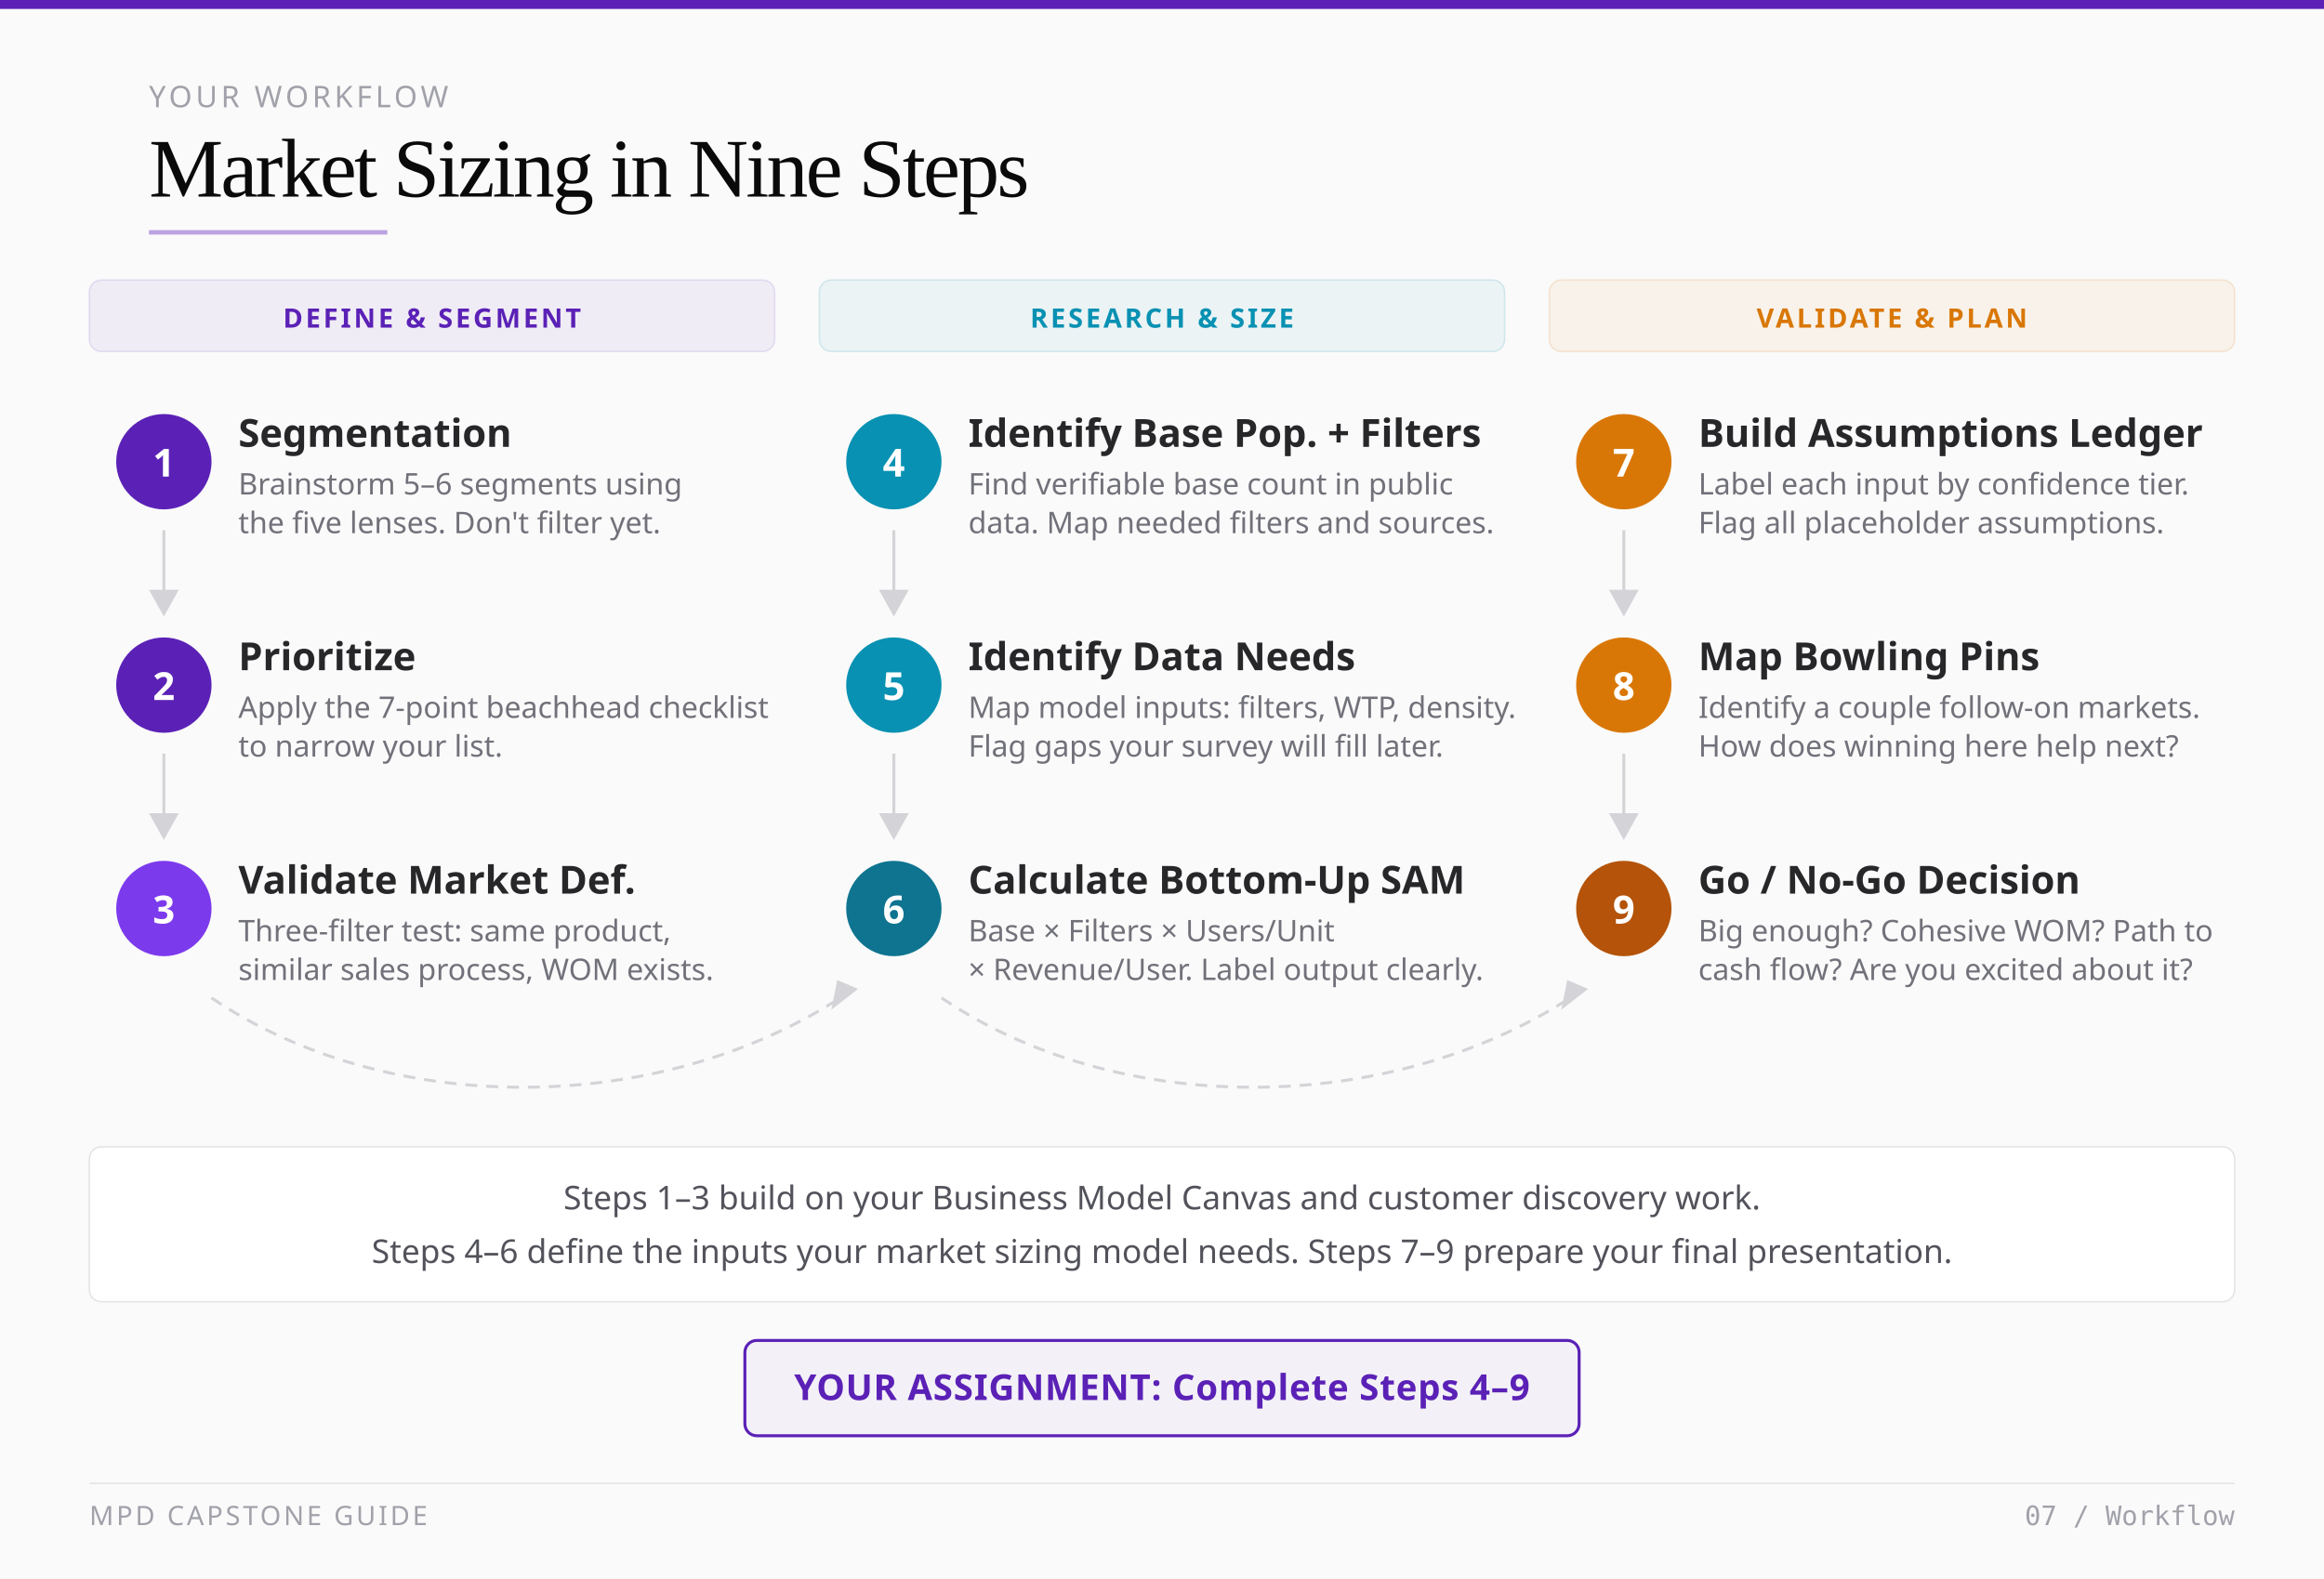
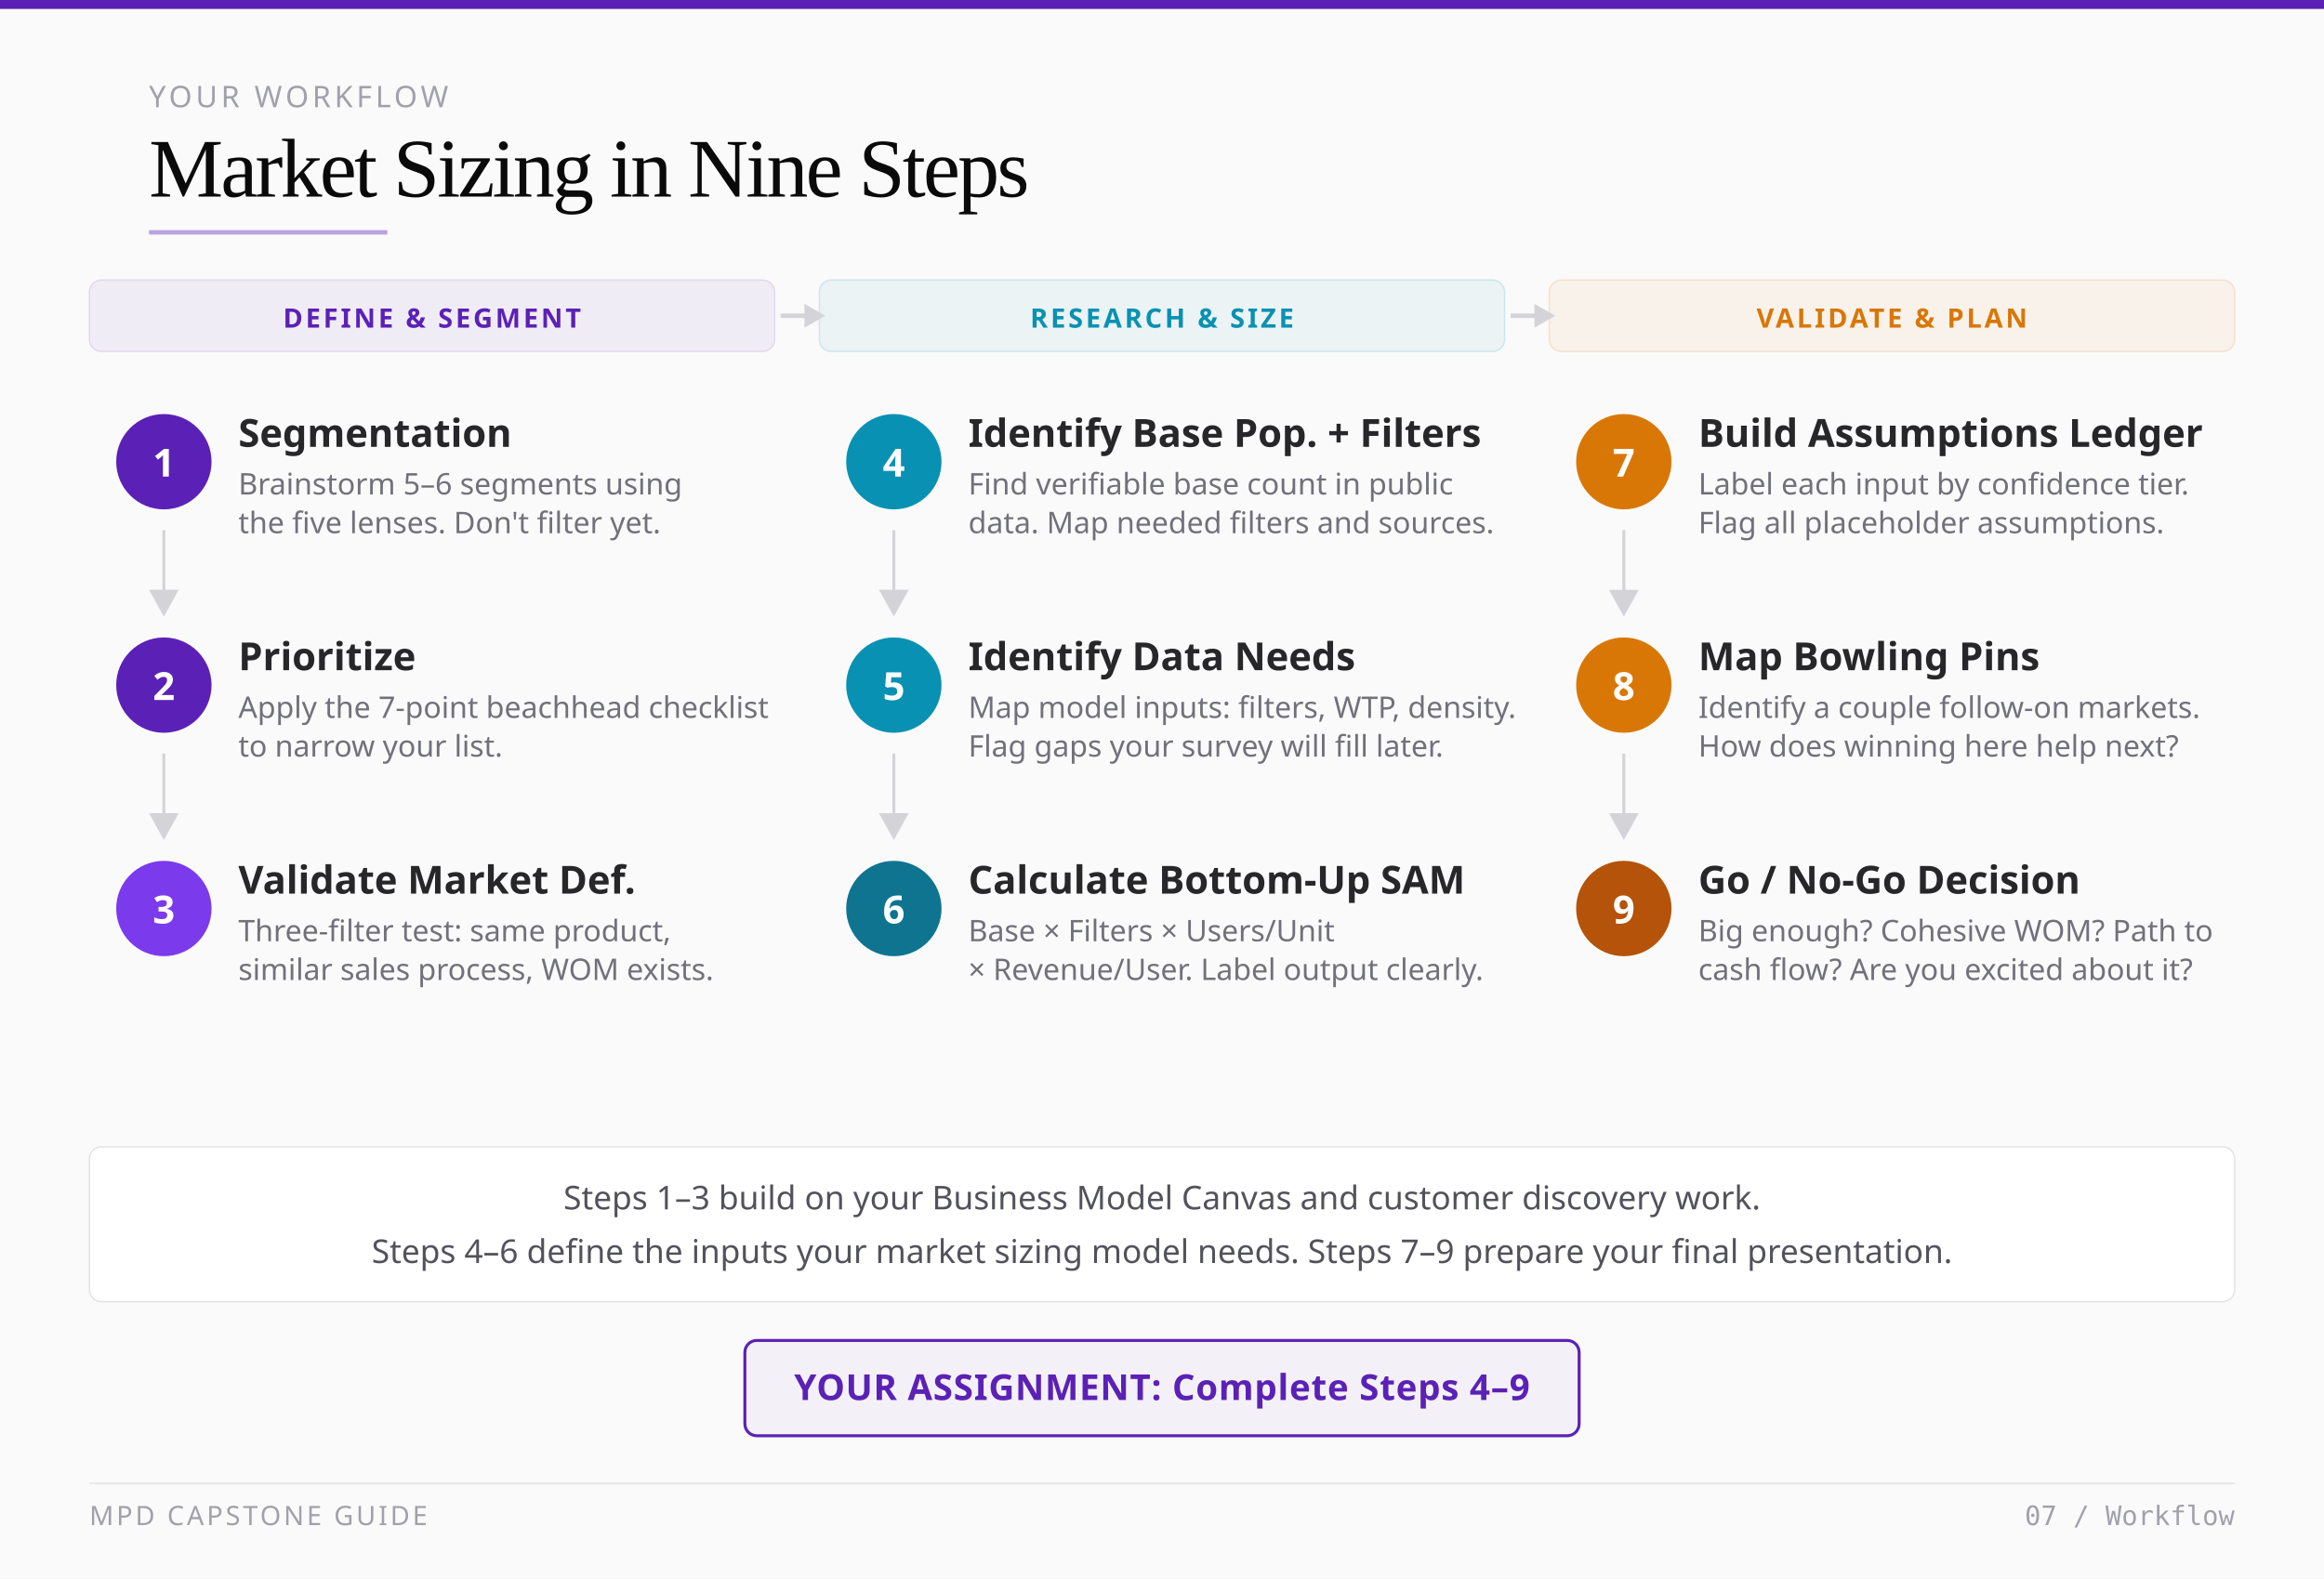
<svg xmlns="http://www.w3.org/2000/svg" viewBox="0 0 780 530" font-family="Georgia, 'Times New Roman', serif">
  <rect width="780" height="530" fill="#FAFAFA" />
  <rect x="0" y="0" width="780" height="3" fill="#5B21B6" />
  <text x="50" y="36" font-family="'DM Sans', 'Outfit', system-ui, sans-serif" style="font-size:10px; font-weight:500; fill:#A1A1AA; letter-spacing:0.12em;">YOUR WORKFLOW</text>
  <text x="50" y="66" style="font-size:28px; font-weight:400; fill:#0A0A0B; letter-spacing:-0.03em;">Market Sizing in Nine Steps</text>
  <line x1="50" y1="78" x2="130" y2="78" stroke="#5B21B6" stroke-width="1.5" opacity="0.4" />
  <rect x="30" y="94" width="230" height="24" rx="4" fill="rgba(91, 33, 182, 0.06)" stroke="rgba(91, 33, 182, 0.12)" stroke-width="0.5" />
  <text x="145" y="110" text-anchor="middle" font-family="'DM Sans', 'Outfit', system-ui, sans-serif" style="font-size:9px; font-weight:600; fill:#5B21B6; letter-spacing:0.1em;">DEFINE &amp; SEGMENT</text>
  <rect x="275" y="94" width="230" height="24" rx="4" fill="rgba(8, 145, 178, 0.06)" stroke="rgba(8, 145, 178, 0.15)" stroke-width="0.5" />
  <text x="390" y="110" text-anchor="middle" font-family="'DM Sans', 'Outfit', system-ui, sans-serif" style="font-size:9px; font-weight:600; fill:#0891B2; letter-spacing:0.1em;">RESEARCH &amp; SIZE</text>
  <rect x="520" y="94" width="230" height="24" rx="4" fill="rgba(217, 119, 6, 0.06)" stroke="rgba(217, 119, 6, 0.15)" stroke-width="0.5" />
  <text x="635" y="110" text-anchor="middle" font-family="'DM Sans', 'Outfit', system-ui, sans-serif" style="font-size:9px; font-weight:600; fill:#D97706; letter-spacing:0.1em;">VALIDATE &amp; PLAN</text>
  <circle cx="55" cy="155" r="16" fill="#5B21B6" />
  <text x="55" y="160" text-anchor="middle" font-family="'DM Sans', 'Outfit', system-ui, sans-serif" style="font-size:13px; font-weight:700; fill:#fff;">1</text>
  <text x="80" y="150" font-family="'DM Sans', 'Outfit', system-ui, sans-serif" style="font-size:13px; font-weight:600; fill:#27272A;">Segmentation</text>
  <text x="80" y="166" font-family="'DM Sans', 'Outfit', system-ui, sans-serif" style="font-size:10px; fill:#71717A;">Brainstorm 5–6 segments using</text>
  <text x="80" y="179" font-family="'DM Sans', 'Outfit', system-ui, sans-serif" style="font-size:10px; fill:#71717A;">the five lenses. Don't filter yet.</text>
  <line x1="55" y1="178" x2="55" y2="200" stroke="#D4D4D8" stroke-width="1" />
  <polygon points="50,198 55,207 60,198" fill="#D4D4D8" />
  <circle cx="55" cy="230" r="16" fill="#5B21B6" />
  <text x="55" y="235" text-anchor="middle" font-family="'DM Sans', 'Outfit', system-ui, sans-serif" style="font-size:13px; font-weight:700; fill:#fff;">2</text>
  <text x="80" y="225" font-family="'DM Sans', 'Outfit', system-ui, sans-serif" style="font-size:13px; font-weight:600; fill:#27272A;">Prioritize</text>
  <text x="80" y="241" font-family="'DM Sans', 'Outfit', system-ui, sans-serif" style="font-size:10px; fill:#71717A;">Apply the 7-point beachhead checklist</text>
  <text x="80" y="254" font-family="'DM Sans', 'Outfit', system-ui, sans-serif" style="font-size:10px; fill:#71717A;">to narrow your list.</text>
  <line x1="55" y1="253" x2="55" y2="275" stroke="#D4D4D8" stroke-width="1" />
  <polygon points="50,273 55,282 60,273" fill="#D4D4D8" />
  <circle cx="55" cy="305" r="16" fill="#7C3AED" />
  <text x="55" y="310" text-anchor="middle" font-family="'DM Sans', 'Outfit', system-ui, sans-serif" style="font-size:13px; font-weight:700; fill:#fff;">3</text>
  <text x="80" y="300" font-family="'DM Sans', 'Outfit', system-ui, sans-serif" style="font-size:13px; font-weight:600; fill:#27272A;">Validate Market Def.</text>
  <text x="80" y="316" font-family="'DM Sans', 'Outfit', system-ui, sans-serif" style="font-size:10px; fill:#71717A;">Three-filter test: same product,</text>
  <text x="80" y="329" font-family="'DM Sans', 'Outfit', system-ui, sans-serif" style="font-size:10px; fill:#71717A;">similar sales process, WOM exists.</text>
-   <path d="M71,335 C130,375 220,375 282,335" fill="none" stroke="#D4D4D8" stroke-width="1" stroke-dasharray="4,3" />
-   <polygon points="279,339 288,332 281,329" fill="#D4D4D8" />
+   <line x1="262" y1="106" x2="272" y2="106" stroke="#D4D4D8" stroke-width="1.5" />
+   <polygon points="270,102 277,106 270,110" fill="#D4D4D8" />
  <circle cx="300" cy="155" r="16" fill="#0891B2" />
  <text x="300" y="160" text-anchor="middle" font-family="'DM Sans', 'Outfit', system-ui, sans-serif" style="font-size:13px; font-weight:700; fill:#fff;">4</text>
  <text x="325" y="150" font-family="'DM Sans', 'Outfit', system-ui, sans-serif" style="font-size:13px; font-weight:600; fill:#27272A;">Identify Base Pop. + Filters</text>
  <text x="325" y="166" font-family="'DM Sans', 'Outfit', system-ui, sans-serif" style="font-size:10px; fill:#71717A;">Find verifiable base count in public</text>
  <text x="325" y="179" font-family="'DM Sans', 'Outfit', system-ui, sans-serif" style="font-size:10px; fill:#71717A;">data. Map needed filters and sources.</text>
  <line x1="300" y1="178" x2="300" y2="200" stroke="#D4D4D8" stroke-width="1" />
  <polygon points="295,198 300,207 305,198" fill="#D4D4D8" />
  <circle cx="300" cy="230" r="16" fill="#0891B2" />
  <text x="300" y="235" text-anchor="middle" font-family="'DM Sans', 'Outfit', system-ui, sans-serif" style="font-size:13px; font-weight:700; fill:#fff;">5</text>
  <text x="325" y="225" font-family="'DM Sans', 'Outfit', system-ui, sans-serif" style="font-size:13px; font-weight:600; fill:#27272A;">Identify Data Needs</text>
  <text x="325" y="241" font-family="'DM Sans', 'Outfit', system-ui, sans-serif" style="font-size:10px; fill:#71717A;">Map model inputs: filters, WTP, density.</text>
  <text x="325" y="254" font-family="'DM Sans', 'Outfit', system-ui, sans-serif" style="font-size:10px; fill:#71717A;">Flag gaps your survey will fill later.</text>
  <line x1="300" y1="253" x2="300" y2="275" stroke="#D4D4D8" stroke-width="1" />
  <polygon points="295,273 300,282 305,273" fill="#D4D4D8" />
  <circle cx="300" cy="305" r="16" fill="#0E7490" />
  <text x="300" y="310" text-anchor="middle" font-family="'DM Sans', 'Outfit', system-ui, sans-serif" style="font-size:13px; font-weight:700; fill:#fff;">6</text>
  <text x="325" y="300" font-family="'DM Sans', 'Outfit', system-ui, sans-serif" style="font-size:13px; font-weight:600; fill:#27272A;">Calculate Bottom-Up SAM</text>
  <text x="325" y="316" font-family="'DM Sans', 'Outfit', system-ui, sans-serif" style="font-size:10px; fill:#71717A;">Base × Filters × Users/Unit</text>
  <text x="325" y="329" font-family="'DM Sans', 'Outfit', system-ui, sans-serif" style="font-size:10px; fill:#71717A;">× Revenue/User. Label output clearly.</text>
-   <path d="M316,335 C375,375 465,375 527,335" fill="none" stroke="#D4D4D8" stroke-width="1" stroke-dasharray="4,3" />
-   <polygon points="524,339 533,332 526,329" fill="#D4D4D8" />
+   <line x1="507" y1="106" x2="517" y2="106" stroke="#D4D4D8" stroke-width="1.5" />
+   <polygon points="515,102 522,106 515,110" fill="#D4D4D8" />
  <circle cx="545" cy="155" r="16" fill="#D97706" />
  <text x="545" y="160" text-anchor="middle" font-family="'DM Sans', 'Outfit', system-ui, sans-serif" style="font-size:13px; font-weight:700; fill:#fff;">7</text>
  <text x="570" y="150" font-family="'DM Sans', 'Outfit', system-ui, sans-serif" style="font-size:13px; font-weight:600; fill:#27272A;">Build Assumptions Ledger</text>
  <text x="570" y="166" font-family="'DM Sans', 'Outfit', system-ui, sans-serif" style="font-size:10px; fill:#71717A;">Label each input by confidence tier.</text>
  <text x="570" y="179" font-family="'DM Sans', 'Outfit', system-ui, sans-serif" style="font-size:10px; fill:#71717A;">Flag all placeholder assumptions.</text>
  <line x1="545" y1="178" x2="545" y2="200" stroke="#D4D4D8" stroke-width="1" />
  <polygon points="540,198 545,207 550,198" fill="#D4D4D8" />
  <circle cx="545" cy="230" r="16" fill="#D97706" />
  <text x="545" y="235" text-anchor="middle" font-family="'DM Sans', 'Outfit', system-ui, sans-serif" style="font-size:13px; font-weight:700; fill:#fff;">8</text>
  <text x="570" y="225" font-family="'DM Sans', 'Outfit', system-ui, sans-serif" style="font-size:13px; font-weight:600; fill:#27272A;">Map Bowling Pins</text>
  <text x="570" y="241" font-family="'DM Sans', 'Outfit', system-ui, sans-serif" style="font-size:10px; fill:#71717A;">Identify a couple follow-on markets.</text>
  <text x="570" y="254" font-family="'DM Sans', 'Outfit', system-ui, sans-serif" style="font-size:10px; fill:#71717A;">How does winning here help next?</text>
  <line x1="545" y1="253" x2="545" y2="275" stroke="#D4D4D8" stroke-width="1" />
  <polygon points="540,273 545,282 550,273" fill="#D4D4D8" />
  <circle cx="545" cy="305" r="16" fill="#B45309" />
  <text x="545" y="310" text-anchor="middle" font-family="'DM Sans', 'Outfit', system-ui, sans-serif" style="font-size:13px; font-weight:700; fill:#fff;">9</text>
  <text x="570" y="300" font-family="'DM Sans', 'Outfit', system-ui, sans-serif" style="font-size:13px; font-weight:600; fill:#27272A;">Go / No-Go Decision</text>
  <text x="570" y="316" font-family="'DM Sans', 'Outfit', system-ui, sans-serif" style="font-size:10px; fill:#71717A;">Big enough? Cohesive WOM? Path to</text>
  <text x="570" y="329" font-family="'DM Sans', 'Outfit', system-ui, sans-serif" style="font-size:10px; fill:#71717A;">cash flow? Are you excited about it?</text>
  <rect x="30" y="385" width="720" height="52" rx="4" fill="#FFFFFF" stroke="#E4E4E7" stroke-width="0.5" />
  <text x="390" y="406" text-anchor="middle" font-family="'DM Sans', 'Outfit', system-ui, sans-serif" style="font-size:11px; fill:#52525B;">Steps 1–3 build on your Business Model Canvas and customer discovery work.</text>
  <text x="390" y="424" text-anchor="middle" font-family="'DM Sans', 'Outfit', system-ui, sans-serif" style="font-size:11px; fill:#52525B;">Steps 4–6 define the inputs your market sizing model needs. Steps 7–9 prepare your final presentation.</text>
  <rect x="250" y="450" width="280" height="32" rx="4" fill="rgba(91, 33, 182, 0.04)" stroke="#5B21B6" stroke-width="1" />
  <text x="390" y="470" text-anchor="middle" font-family="'DM Sans', 'Outfit', system-ui, sans-serif" style="font-size:12px; font-weight:600; fill:#5B21B6; letter-spacing:0.02em;">YOUR ASSIGNMENT: Complete Steps 4–9</text>
  <line x1="30" y1="498" x2="750" y2="498" stroke="#E4E4E7" stroke-width="0.5" />
  <text x="30" y="512" font-family="'DM Sans', 'Outfit', system-ui, sans-serif" style="font-size:9px; fill:#A1A1AA; letter-spacing:0.1em;">MPD CAPSTONE GUIDE</text>
  <text x="750" y="512" text-anchor="end" font-family="'IBM Plex Mono', monospace" style="font-size:9px; fill:#A1A1AA;">07 / Workflow</text>
</svg>
